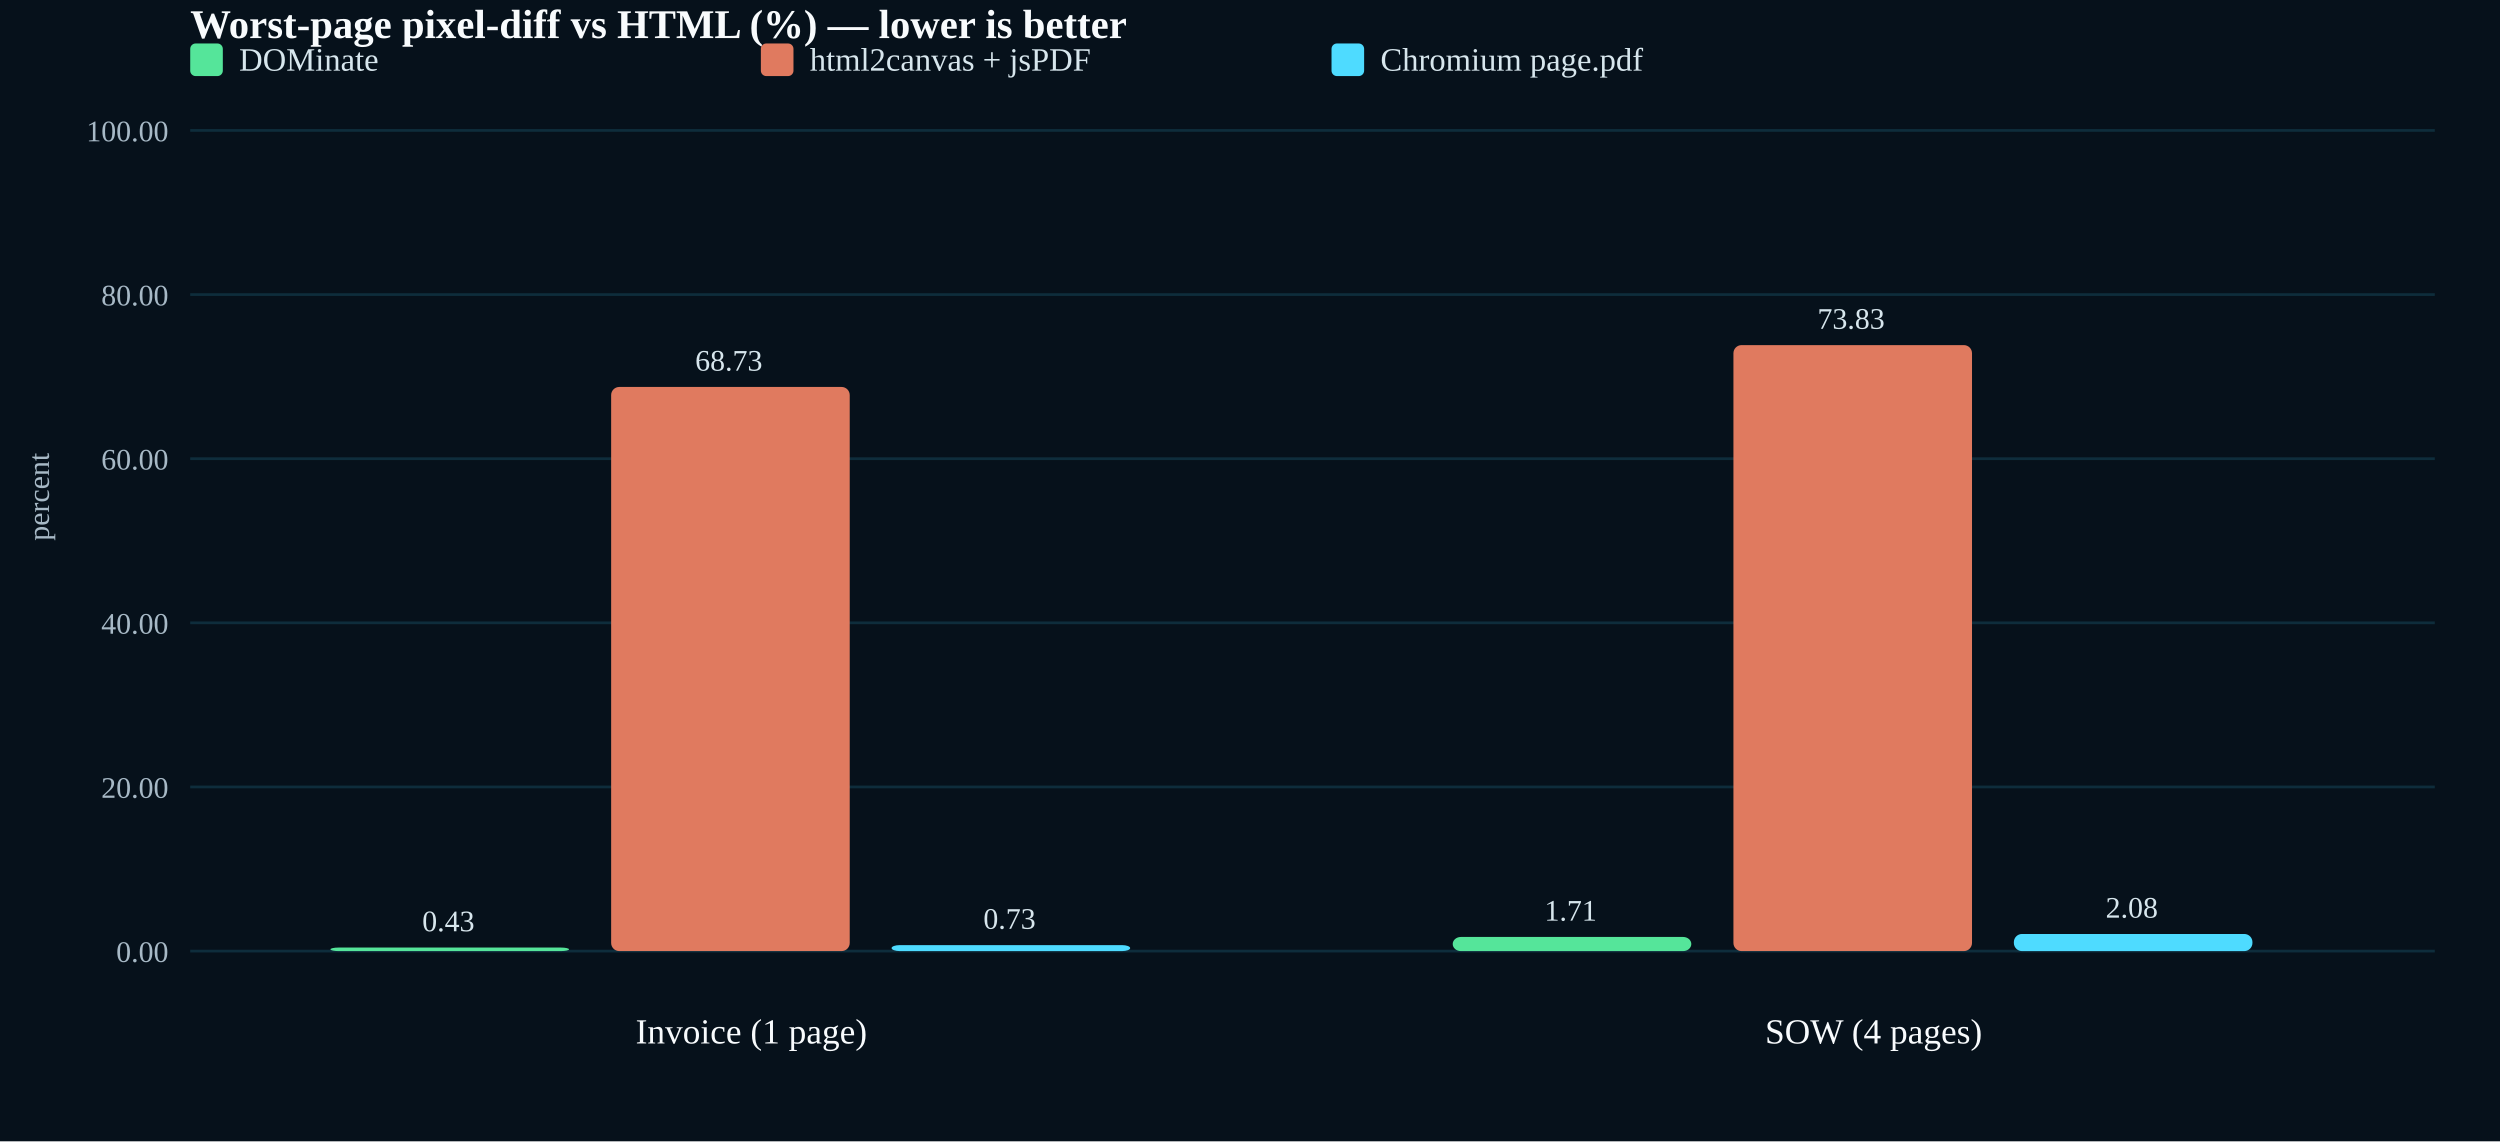
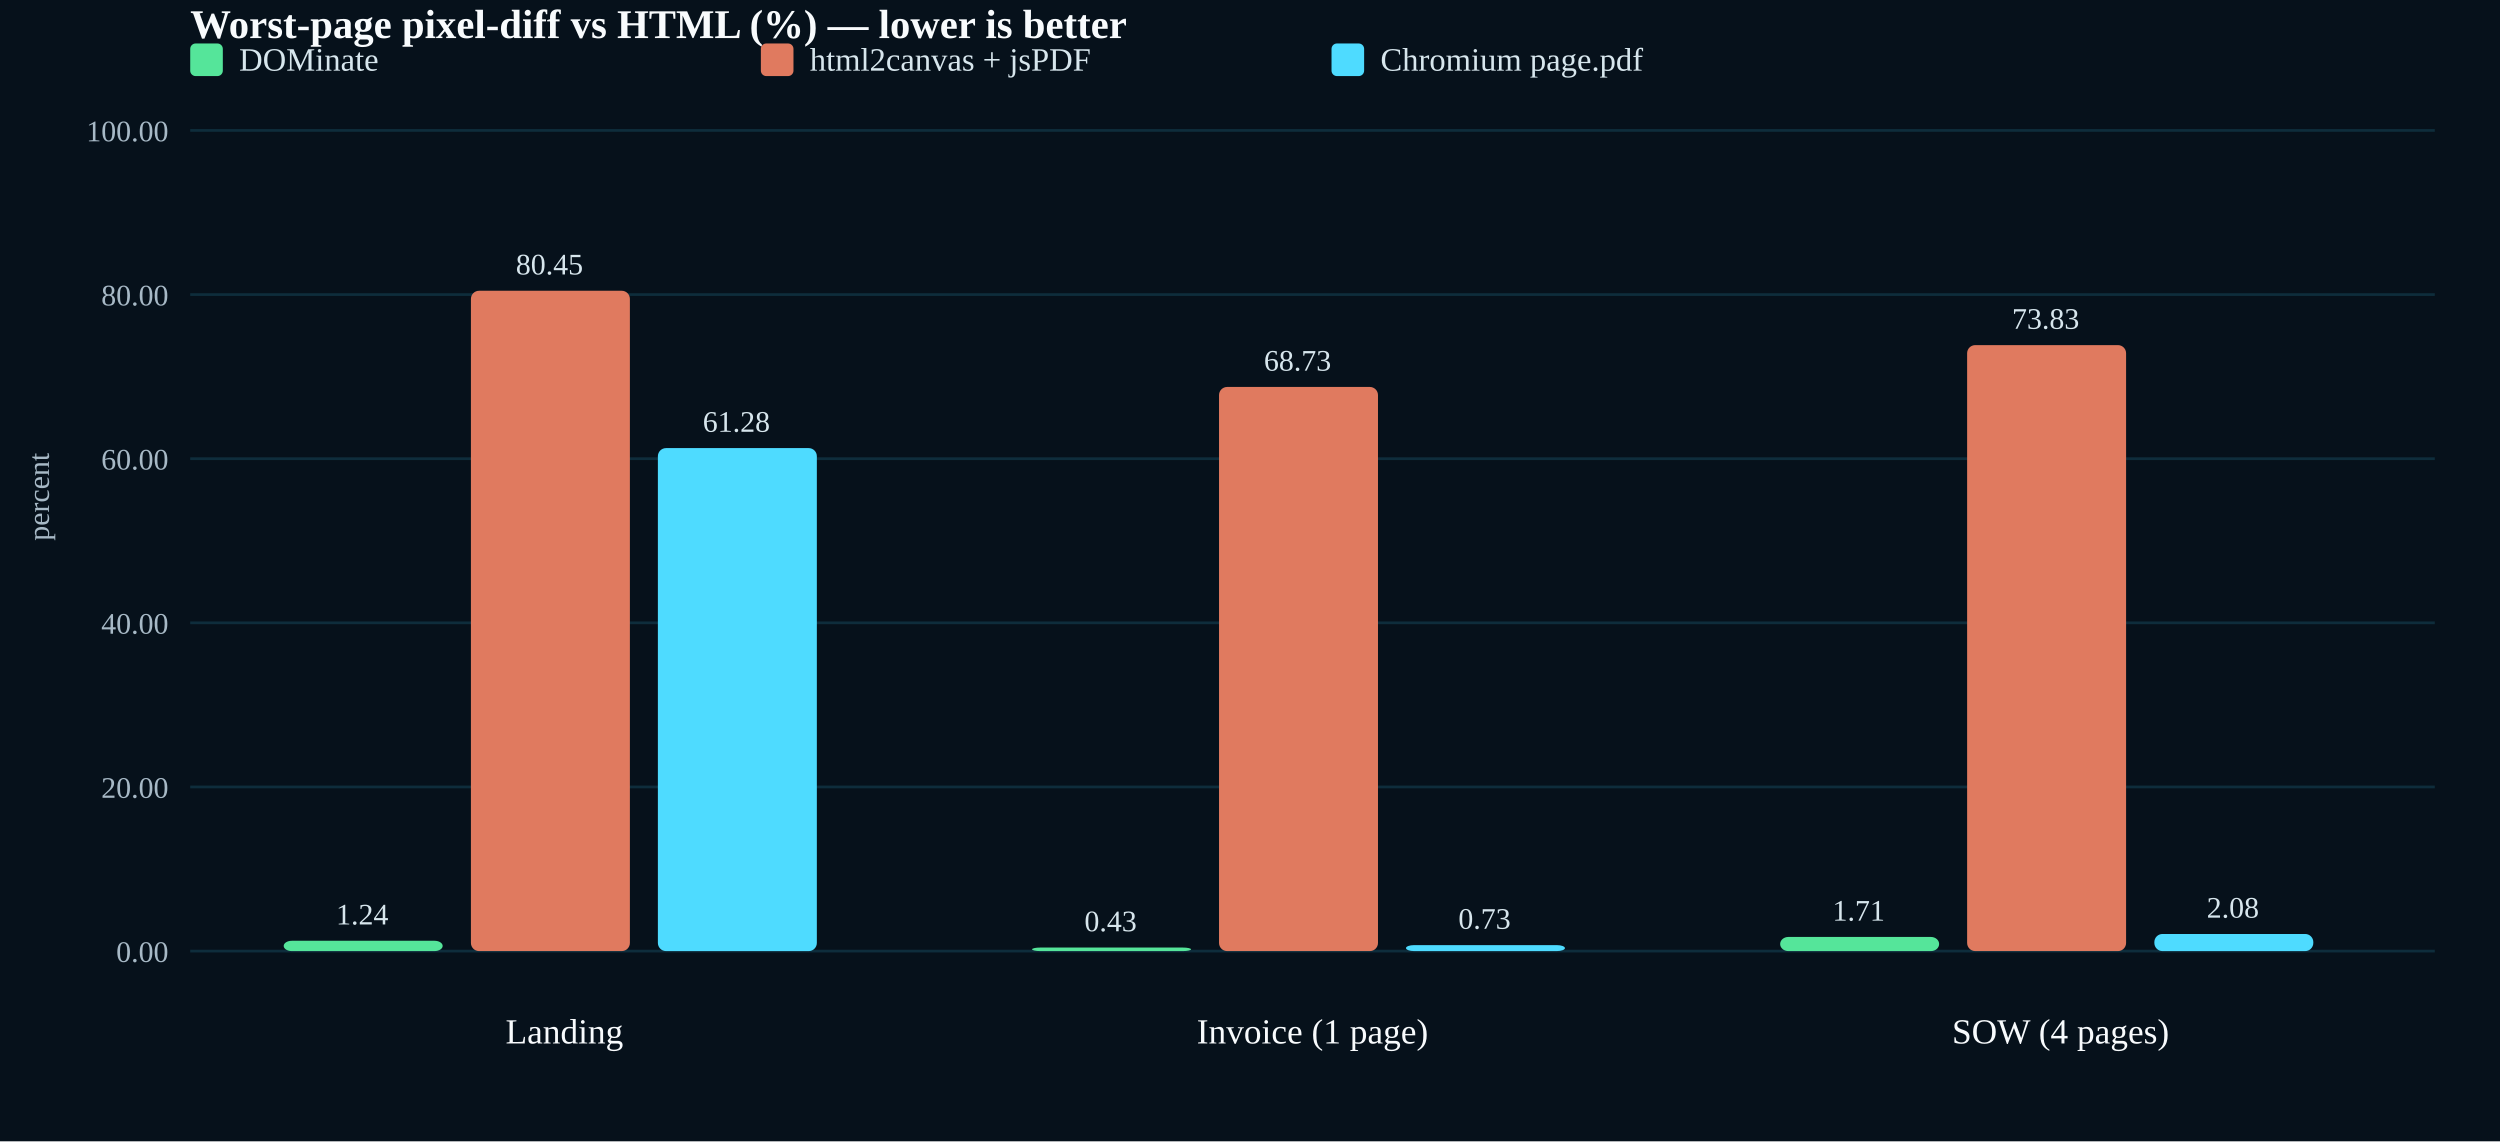
<svg xmlns="http://www.w3.org/2000/svg" width="920" height="420" viewBox="0 0 920 420">
  <rect width="100%" height="100%" fill="#06111b" />
  <text x="70" y="14" font-size="15" font-weight="700" fill="#f8fbfd">Worst-page pixel-diff vs HTML (%) — lower is better</text>
  <rect x="70" y="16" width="12" height="12" fill="#55e59a" rx="2" />
  <text x="88" y="26" font-size="12" fill="#d7e6ed">DOMinate</text>
  <rect x="280" y="16" width="12" height="12" fill="#e07a5f" rx="2" />
  <text x="298" y="26" font-size="12" fill="#d7e6ed">html2canvas + jsPDF</text>
  <rect x="490" y="16" width="12" height="12" fill="#4edbff" rx="2" />
  <text x="508" y="26" font-size="12" fill="#d7e6ed">Chromium page.pdf</text>
  <line x1="70" y1="350.0" x2="896" y2="350.0" stroke="#1d6179" stroke-opacity=".35" />
  <text x="62" y="354.0" text-anchor="end" font-size="11" fill="#a7b9c6">0.00</text>
  <line x1="70" y1="289.6" x2="896" y2="289.6" stroke="#1d6179" stroke-opacity=".35" />
  <text x="62" y="293.6" text-anchor="end" font-size="11" fill="#a7b9c6">20.00</text>
  <line x1="70" y1="229.2" x2="896" y2="229.2" stroke="#1d6179" stroke-opacity=".35" />
  <text x="62" y="233.2" text-anchor="end" font-size="11" fill="#a7b9c6">40.00</text>
  <line x1="70" y1="168.8" x2="896" y2="168.8" stroke="#1d6179" stroke-opacity=".35" />
  <text x="62" y="172.8" text-anchor="end" font-size="11" fill="#a7b9c6">60.00</text>
  <line x1="70" y1="108.4" x2="896" y2="108.4" stroke="#1d6179" stroke-opacity=".35" />
  <text x="62" y="112.4" text-anchor="end" font-size="11" fill="#a7b9c6">80.00</text>
  <line x1="70" y1="48.0" x2="896" y2="48.0" stroke="#1d6179" stroke-opacity=".35" />
  <text x="62" y="52.0" text-anchor="end" font-size="11" fill="#a7b9c6">100.00</text>
-   <rect x="121.6" y="348.7" width="87.8" height="1.3" fill="#55e59a" rx="3" />
-   <text x="165.0" y="342.7" text-anchor="middle" font-size="11" fill="#d7e6ed">0.43</text>
-   <rect x="224.9" y="142.4" width="87.8" height="207.6" fill="#e07a5f" rx="3" />
-   <text x="268.2" y="136.4" text-anchor="middle" font-size="11" fill="#d7e6ed">68.73</text>
-   <rect x="328.1" y="347.8" width="87.8" height="2.2" fill="#4edbff" rx="3" />
-   <text x="371.5" y="341.8" text-anchor="middle" font-size="11" fill="#d7e6ed">0.73</text>
-   <text x="276.5" y="384" text-anchor="middle" font-size="13" fill="#f8fbfd">Invoice (1 page)</text>
-   <rect x="534.6" y="344.8" width="87.8" height="5.2" fill="#55e59a" rx="3" />
-   <text x="578.0" y="338.8" text-anchor="middle" font-size="11" fill="#d7e6ed">1.71</text>
-   <rect x="637.9" y="127.0" width="87.8" height="223.0" fill="#e07a5f" rx="3" />
-   <text x="681.2" y="121.0" text-anchor="middle" font-size="11" fill="#d7e6ed">73.83</text>
-   <rect x="741.1" y="343.7" width="87.8" height="6.3" fill="#4edbff" rx="3" />
-   <text x="784.5" y="337.7" text-anchor="middle" font-size="11" fill="#d7e6ed">2.08</text>
-   <text x="689.5" y="384" text-anchor="middle" font-size="13" fill="#f8fbfd">SOW (4 pages)</text>
+   <rect x="104.4" y="346.2" width="58.5" height="3.8" fill="#55e59a" rx="3" />
+   <text x="133.3" y="340.2" text-anchor="middle" font-size="11" fill="#d7e6ed">1.24</text>
+   <rect x="173.3" y="107.0" width="58.5" height="243.0" fill="#e07a5f" rx="3" />
+   <text x="202.2" y="101.0" text-anchor="middle" font-size="11" fill="#d7e6ed">80.45</text>
+   <rect x="242.1" y="164.9" width="58.5" height="185.1" fill="#4edbff" rx="3" />
+   <text x="271.0" y="158.9" text-anchor="middle" font-size="11" fill="#d7e6ed">61.28</text>
+   <text x="207.7" y="384" text-anchor="middle" font-size="13" fill="#f8fbfd">Landing</text>
+   <rect x="379.8" y="348.7" width="58.5" height="1.3" fill="#55e59a" rx="3" />
+   <text x="408.7" y="342.7" text-anchor="middle" font-size="11" fill="#d7e6ed">0.43</text>
+   <rect x="448.6" y="142.4" width="58.5" height="207.6" fill="#e07a5f" rx="3" />
+   <text x="477.5" y="136.4" text-anchor="middle" font-size="11" fill="#d7e6ed">68.73</text>
+   <rect x="517.4" y="347.8" width="58.5" height="2.2" fill="#4edbff" rx="3" />
+   <text x="546.3" y="341.8" text-anchor="middle" font-size="11" fill="#d7e6ed">0.73</text>
+   <text x="483.0" y="384" text-anchor="middle" font-size="13" fill="#f8fbfd">Invoice (1 page)</text>
+   <rect x="655.1" y="344.8" width="58.5" height="5.2" fill="#55e59a" rx="3" />
+   <text x="684.0" y="338.8" text-anchor="middle" font-size="11" fill="#d7e6ed">1.71</text>
+   <rect x="723.9" y="127.0" width="58.5" height="223.0" fill="#e07a5f" rx="3" />
+   <text x="752.8" y="121.0" text-anchor="middle" font-size="11" fill="#d7e6ed">73.83</text>
+   <rect x="792.8" y="343.7" width="58.5" height="6.3" fill="#4edbff" rx="3" />
+   <text x="821.7" y="337.7" text-anchor="middle" font-size="11" fill="#d7e6ed">2.08</text>
+   <text x="758.3" y="384" text-anchor="middle" font-size="13" fill="#f8fbfd">SOW (4 pages)</text>
  <text x="18" y="199" fill="#a7b9c6" font-size="11" transform="rotate(-90 18 199)">percent</text>
</svg>
